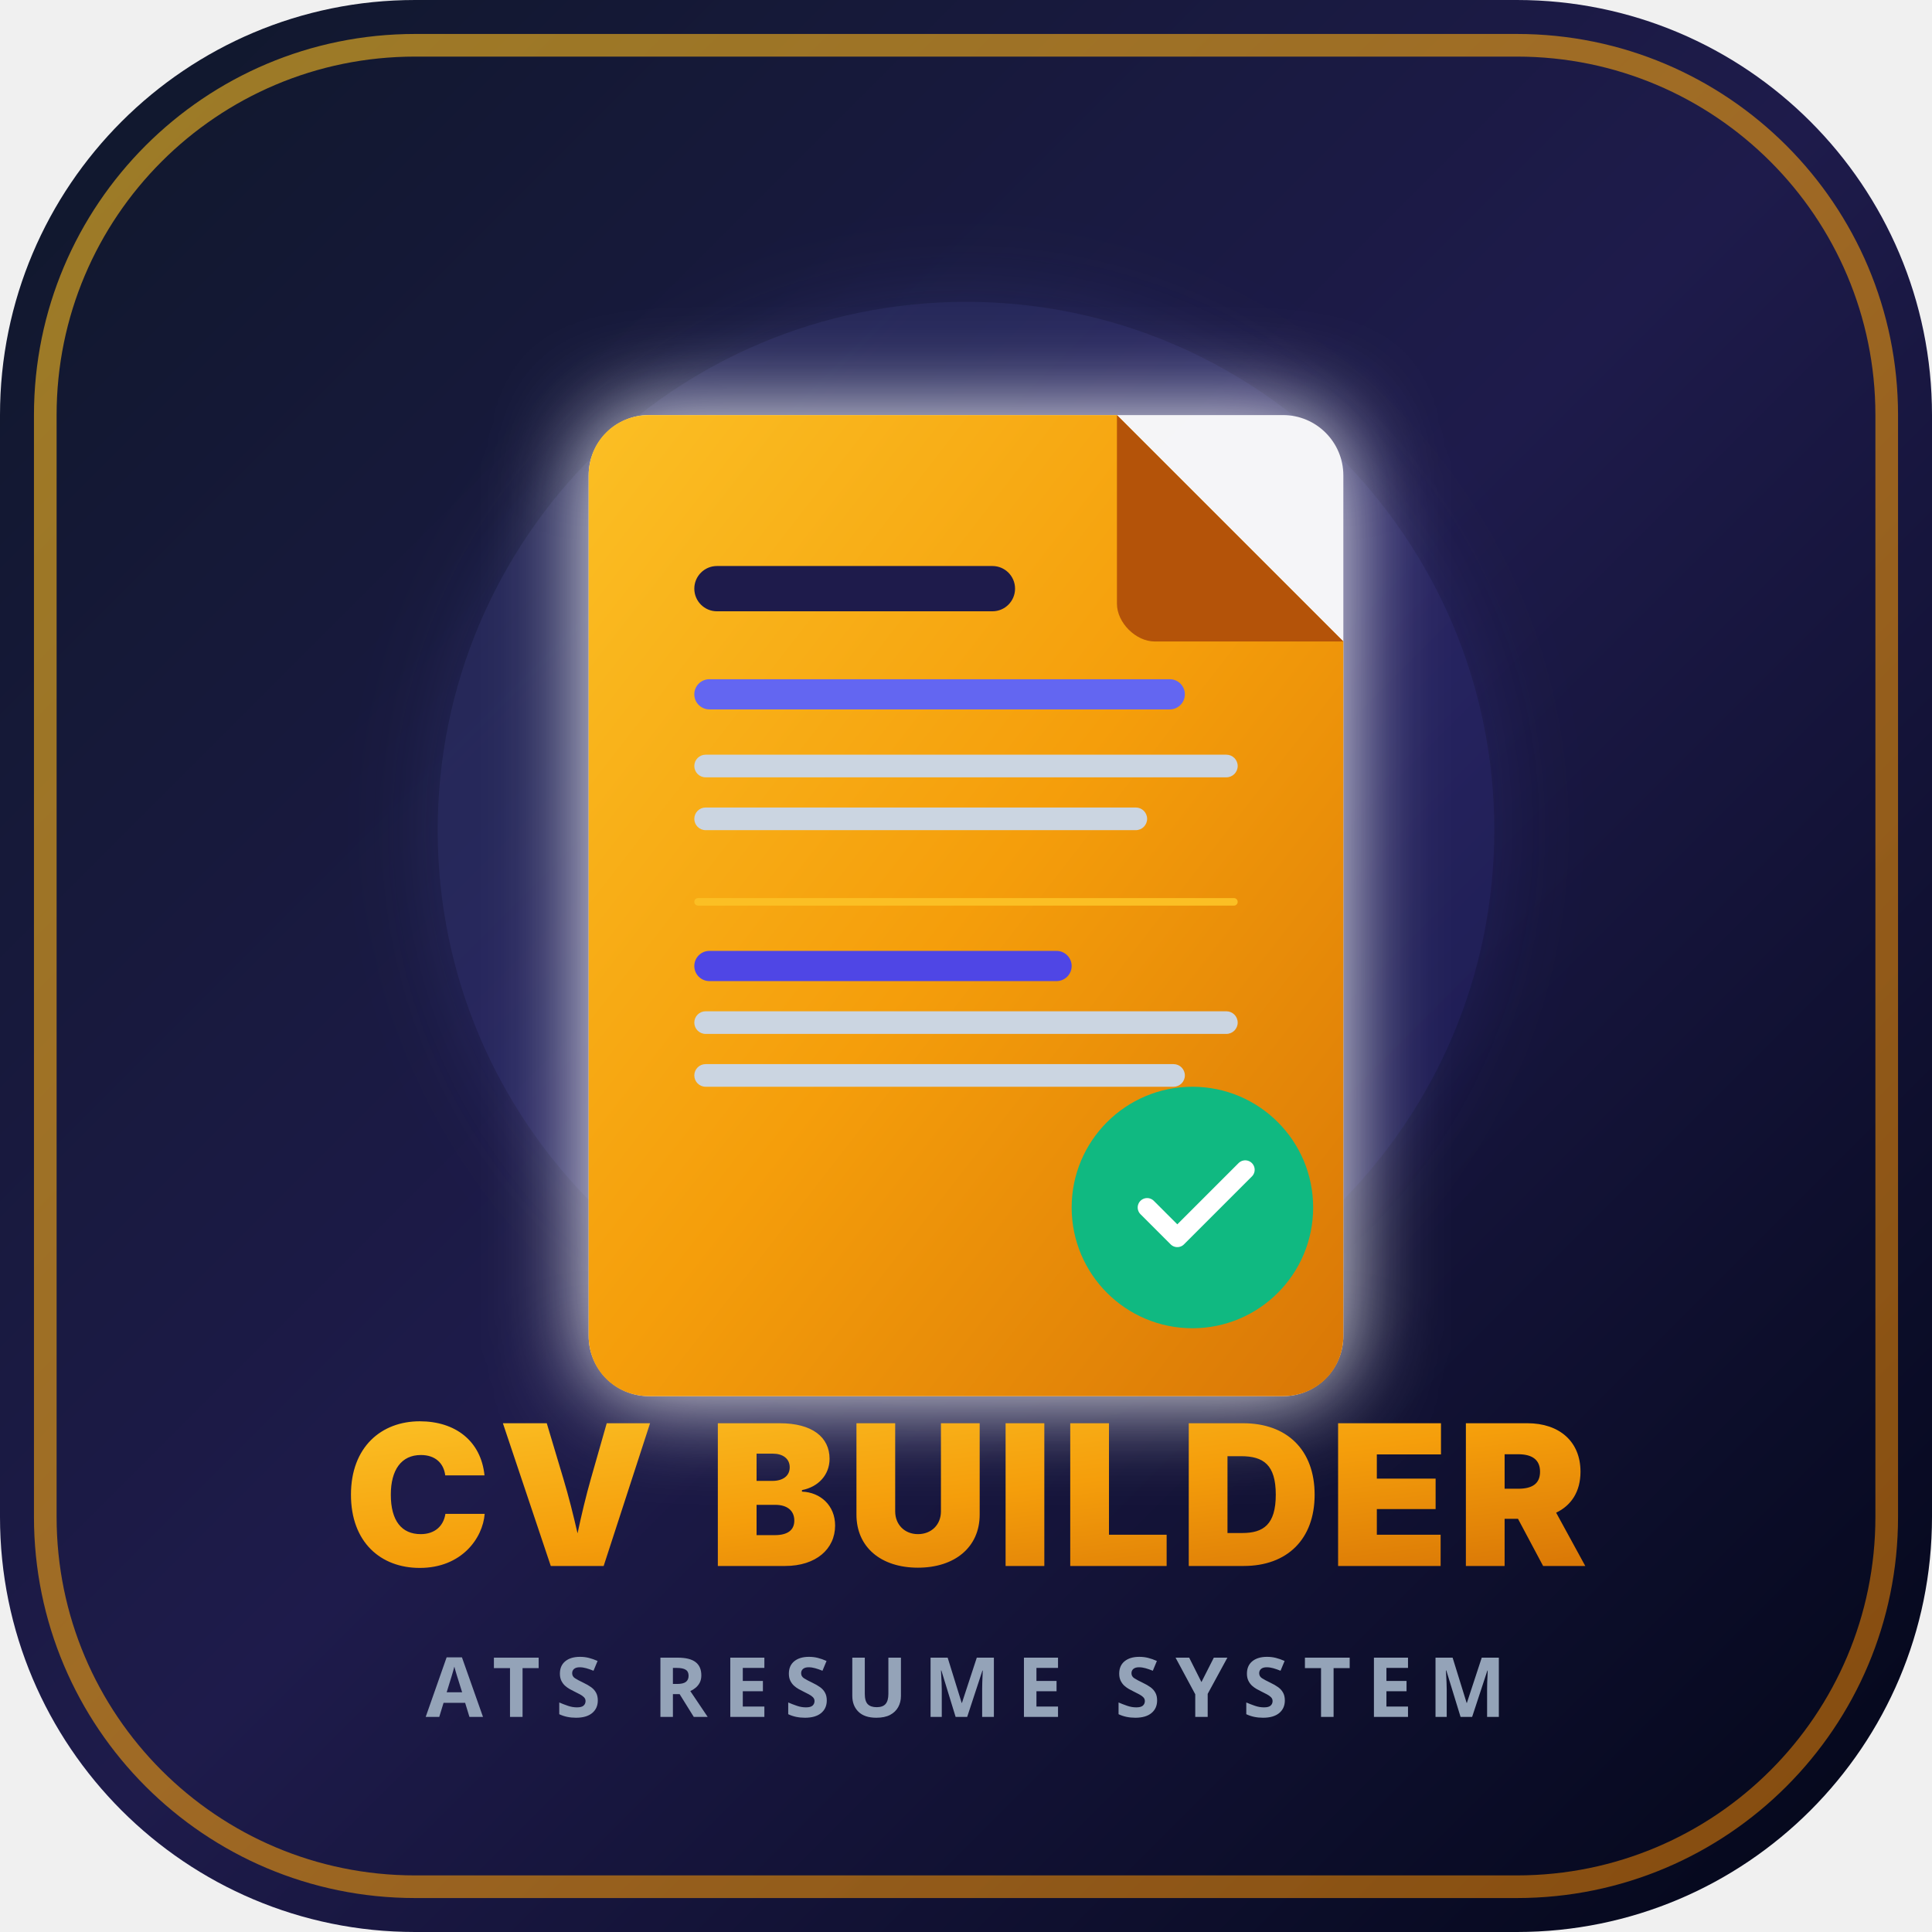
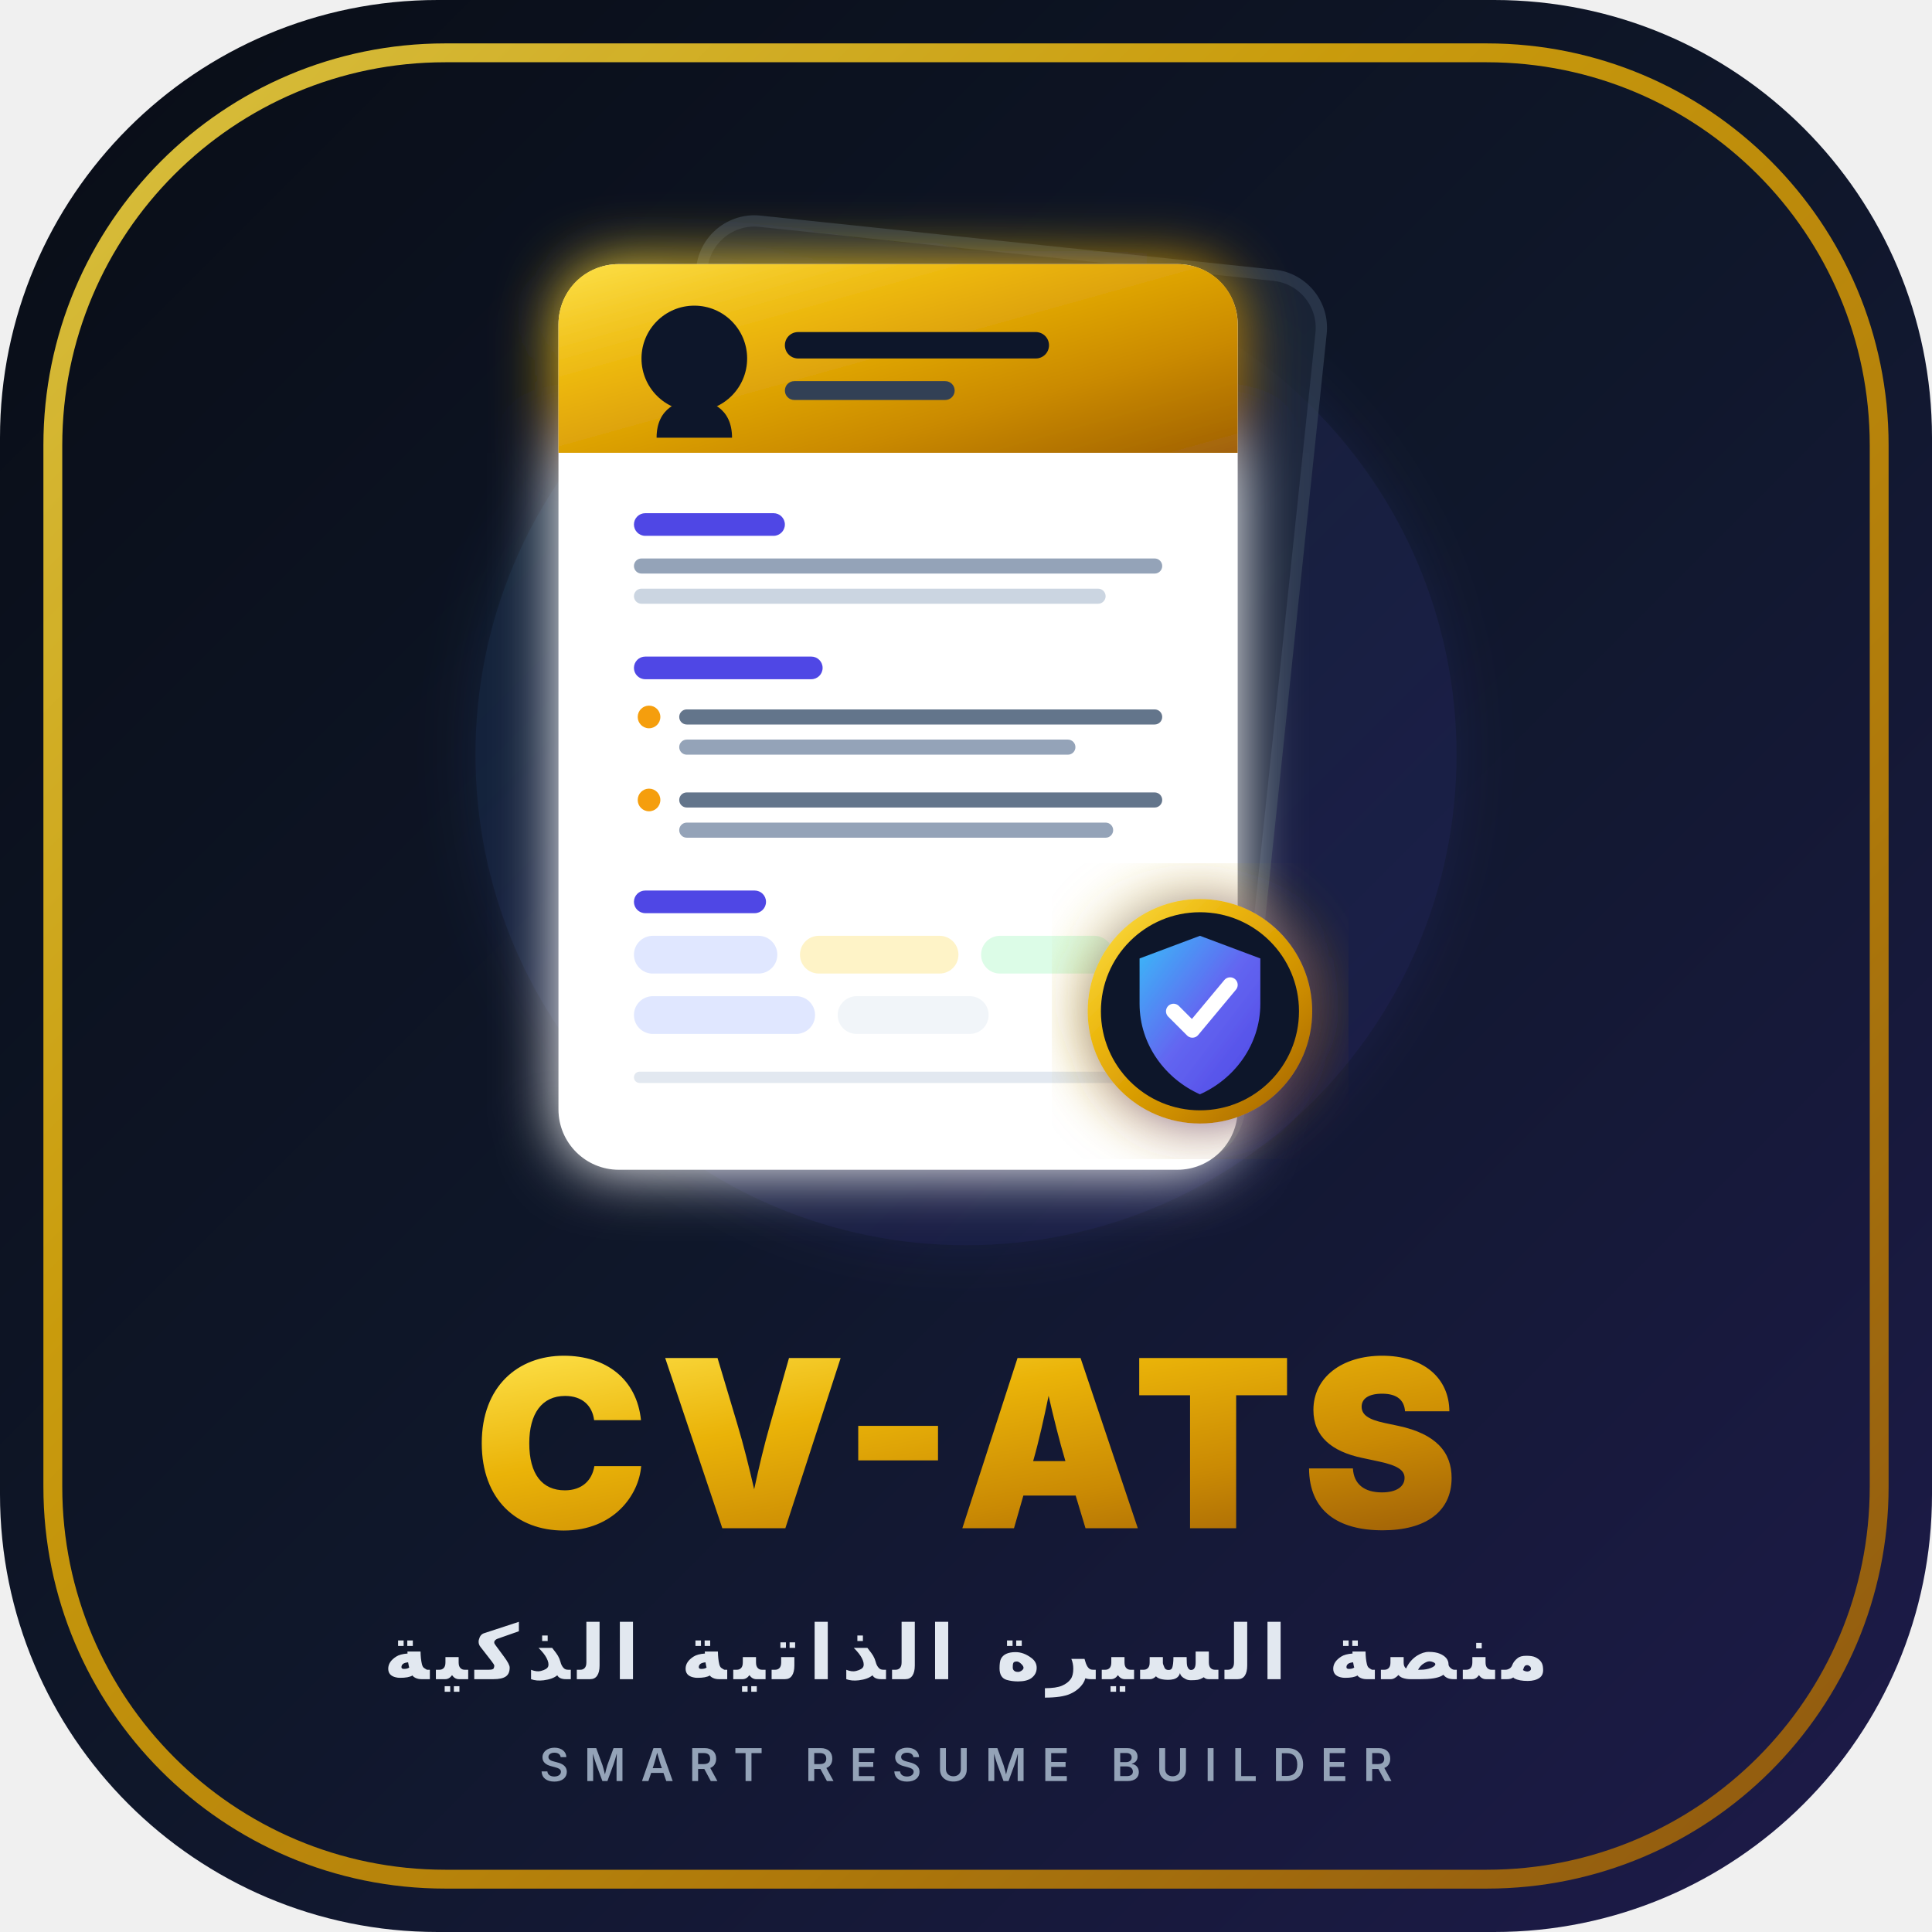
<svg xmlns="http://www.w3.org/2000/svg" viewBox="0 0 512 512" width="512" height="512">
  <defs>
    <linearGradient id="bgGrad" x1="0%" y1="0%" x2="100%" y2="100%">
-       <stop offset="0%" stop-color="#0f172a" />
-       <stop offset="50%" stop-color="#1e1b4b" />
-       <stop offset="100%" stop-color="#020617" />
+       <stop offset="0%" stop-color="#090d16" />
+       <stop offset="50%" stop-color="#0f172a" />
+       <stop offset="100%" stop-color="#1e1b4b" />
    </linearGradient>
    <linearGradient id="goldGrad" x1="0%" y1="0%" x2="100%" y2="100%">
-       <stop offset="0%" stop-color="#fbbf24" />
-       <stop offset="50%" stop-color="#f59e0b" />
-       <stop offset="100%" stop-color="#d97706" />
+       <stop offset="0%" stop-color="#fde047" />
+       <stop offset="35%" stop-color="#eab308" />
+       <stop offset="70%" stop-color="#ca8a04" />
+       <stop offset="100%" stop-color="#a16207" />
    </linearGradient>
-     <linearGradient id="indigoGrad" x1="0%" y1="0%" x2="100%" y2="100%">
-       <stop offset="0%" stop-color="#818cf8" />
+     <linearGradient id="accentGrad" x1="0%" y1="0%" x2="100%" y2="100%">
+       <stop offset="0%" stop-color="#38bdf8" />
+       <stop offset="50%" stop-color="#6366f1" />
      <stop offset="100%" stop-color="#4f46e5" />
    </linearGradient>
-     <filter id="glow" x="-20%" y="-20%" width="140%" height="140%">
-       <feGaussianBlur stdDeviation="12" result="blur" />
+     <filter id="goldGlow" x="-20%" y="-20%" width="140%" height="140%">
+       <feGaussianBlur stdDeviation="8" result="blur" />
      <feComposite in="SourceGraphic" in2="blur" operator="over" />
    </filter>
  </defs>
-   <rect width="512" height="512" rx="110" fill="url(#bgGrad)" />
-   <rect x="12" y="12" width="488" height="488" rx="98" fill="none" stroke="url(#goldGrad)" stroke-width="6" opacity="0.6" />
-   <circle cx="256" cy="220" r="140" fill="url(#indigoGrad)" opacity="0.15" filter="url(#glow)" />
-   <g transform="translate(136, 90)">
-     <rect x="20" y="20" width="200" height="260" rx="16" fill="#ffffff" opacity="0.95" filter="url(#glow)" />
-     <path d="M 160 20 L 220 80 L 220 264 C 220 273 213 280 204 280 L 36 280 C 27 280 20 273 20 264 L 20 36 C 20 27 27 20 36 20 Z" fill="url(#goldGrad)" />
-     <path d="M 160 20 L 160 70 C 160 75 165 80 170 80 L 220 80 Z" fill="#b45309" />
-     <rect x="48" y="60" width="85" height="12" rx="6" fill="#1e1b4b" />
-     <rect x="48" y="90" width="130" height="8" rx="4" fill="#6366f1" />
-     <rect x="48" y="110" width="144" height="6" rx="3" fill="#cbd5e1" />
-     <rect x="48" y="124" width="120" height="6" rx="3" fill="#cbd5e1" />
-     <rect x="48" y="148" width="144" height="2" rx="1" fill="#fbbf24" />
-     <rect x="48" y="162" width="100" height="8" rx="4" fill="#4f46e5" />
-     <rect x="48" y="178" width="144" height="6" rx="3" fill="#cbd5e1" />
-     <rect x="48" y="192" width="130" height="6" rx="3" fill="#cbd5e1" />
-     <circle cx="180" cy="230" r="32" fill="#10b981" />
-     <path d="M 168 230 L 176 238 L 194 220" stroke="#ffffff" stroke-width="5" stroke-linecap="round" stroke-linejoin="round" fill="none" />
+   <rect width="512" height="512" rx="116" fill="url(#bgGrad)" />
+   <rect x="14" y="14" width="484" height="484" rx="104" fill="none" stroke="url(#goldGrad)" stroke-width="5" opacity="0.85" />
+   <circle cx="256" cy="200" r="130" fill="url(#accentGrad)" opacity="0.12" filter="url(#goldGlow)" />
+   <rect x="175" y="65" width="165" height="235" rx="14" fill="#1e293b" stroke="#334155" stroke-width="3" transform="rotate(6, 256, 180)" opacity="0.7" />
+   <g filter="url(#goldGlow)">
+     <rect x="148" y="70" width="180" height="240" rx="16" fill="#ffffff" />
+     <path d="M 148 86 C 148 77 155 70 164 70 L 312 70 C 321 70 328 77 328 86 L 328 120 L 148 120 Z" fill="url(#goldGrad)" />
+     <circle cx="184" cy="95" r="14" fill="#0f172a" />
+     <path d="M 174 116 C 174 108 180 106 184 106 C 188 106 194 108 194 116 Z" fill="#0f172a" />
+     <rect x="208" y="88" width="70" height="7" rx="3.5" fill="#0f172a" />
+     <rect x="208" y="101" width="45" height="5" rx="2.5" fill="#334155" />
+     <rect x="168" y="136" width="40" height="6" rx="3" fill="#4f46e5" />
+     <rect x="168" y="148" width="140" height="4" rx="2" fill="#94a3b8" />
+     <rect x="168" y="156" width="125" height="4" rx="2" fill="#cbd5e1" />
+     <rect x="168" y="174" width="50" height="6" rx="3" fill="#4f46e5" />
+     <circle cx="172" cy="190" r="3" fill="#f59e0b" />
+     <rect x="180" y="188" width="128" height="4" rx="2" fill="#64748b" />
+     <rect x="180" y="196" width="105" height="4" rx="2" fill="#94a3b8" />
+     <circle cx="172" cy="212" r="3" fill="#f59e0b" />
+     <rect x="180" y="210" width="128" height="4" rx="2" fill="#64748b" />
+     <rect x="180" y="218" width="115" height="4" rx="2" fill="#94a3b8" />
+     <rect x="168" y="236" width="35" height="6" rx="3" fill="#4f46e5" />
+     <rect x="168" y="248" width="38" height="10" rx="5" fill="#e0e7ff" />
+     <rect x="212" y="248" width="42" height="10" rx="5" fill="#fef3c7" />
+     <rect x="260" y="248" width="35" height="10" rx="5" fill="#dcfce7" />
+     <rect x="168" y="264" width="48" height="10" rx="5" fill="#e0e7ff" />
+     <rect x="222" y="264" width="40" height="10" rx="5" fill="#f1f5f9" />
+     <rect x="168" y="284" width="140" height="3" rx="1.5" fill="#e2e8f0" />
  </g>
-   <text x="256" y="415" text-anchor="middle" font-family="'Inter', 'Cairo', 'Montserrat', sans-serif" font-weight="900" font-size="52" fill="url(#goldGrad)" letter-spacing="2">CV BUILDER</text>
-   <text x="256" y="455" text-anchor="middle" font-family="'Cairo', sans-serif" font-weight="700" font-size="22" fill="#94a3b8" letter-spacing="4">ATS RESUME SYSTEM</text>
+   <g transform="translate(290, 240)" filter="url(#goldGlow)">
+     <circle cx="28" cy="28" r="28" fill="#0f172a" stroke="url(#goldGrad)" stroke-width="3.5" />
+     <path d="M 28 8 L 44 14 L 44 26 C 44 37 37 46 28 50 C 19 46 12 37 12 26 L 12 14 Z" fill="url(#accentGrad)" />
+     <path d="M 21 28 L 26 33 L 36 21" stroke="#ffffff" stroke-width="4" stroke-linecap="round" stroke-linejoin="round" fill="none" />
+   </g>
+   <g>
+     <text x="256" y="405" text-anchor="middle" font-family="'Montserrat', 'Inter', sans-serif" font-weight="900" font-size="62" fill="url(#goldGrad)" letter-spacing="3">CV-ATS</text>
+     <text x="256" y="445" text-anchor="middle" font-family="'Cairo', sans-serif" font-weight="700" font-size="20" fill="#e2e8f0" letter-spacing="2">منصة السيرة الذاتية الذكية</text>
+     <text x="256" y="472" text-anchor="middle" font-family="'Inter', sans-serif" font-weight="600" font-size="12" fill="#94a3b8" letter-spacing="4">SMART RESUME BUILDER</text>
+   </g>
</svg>
